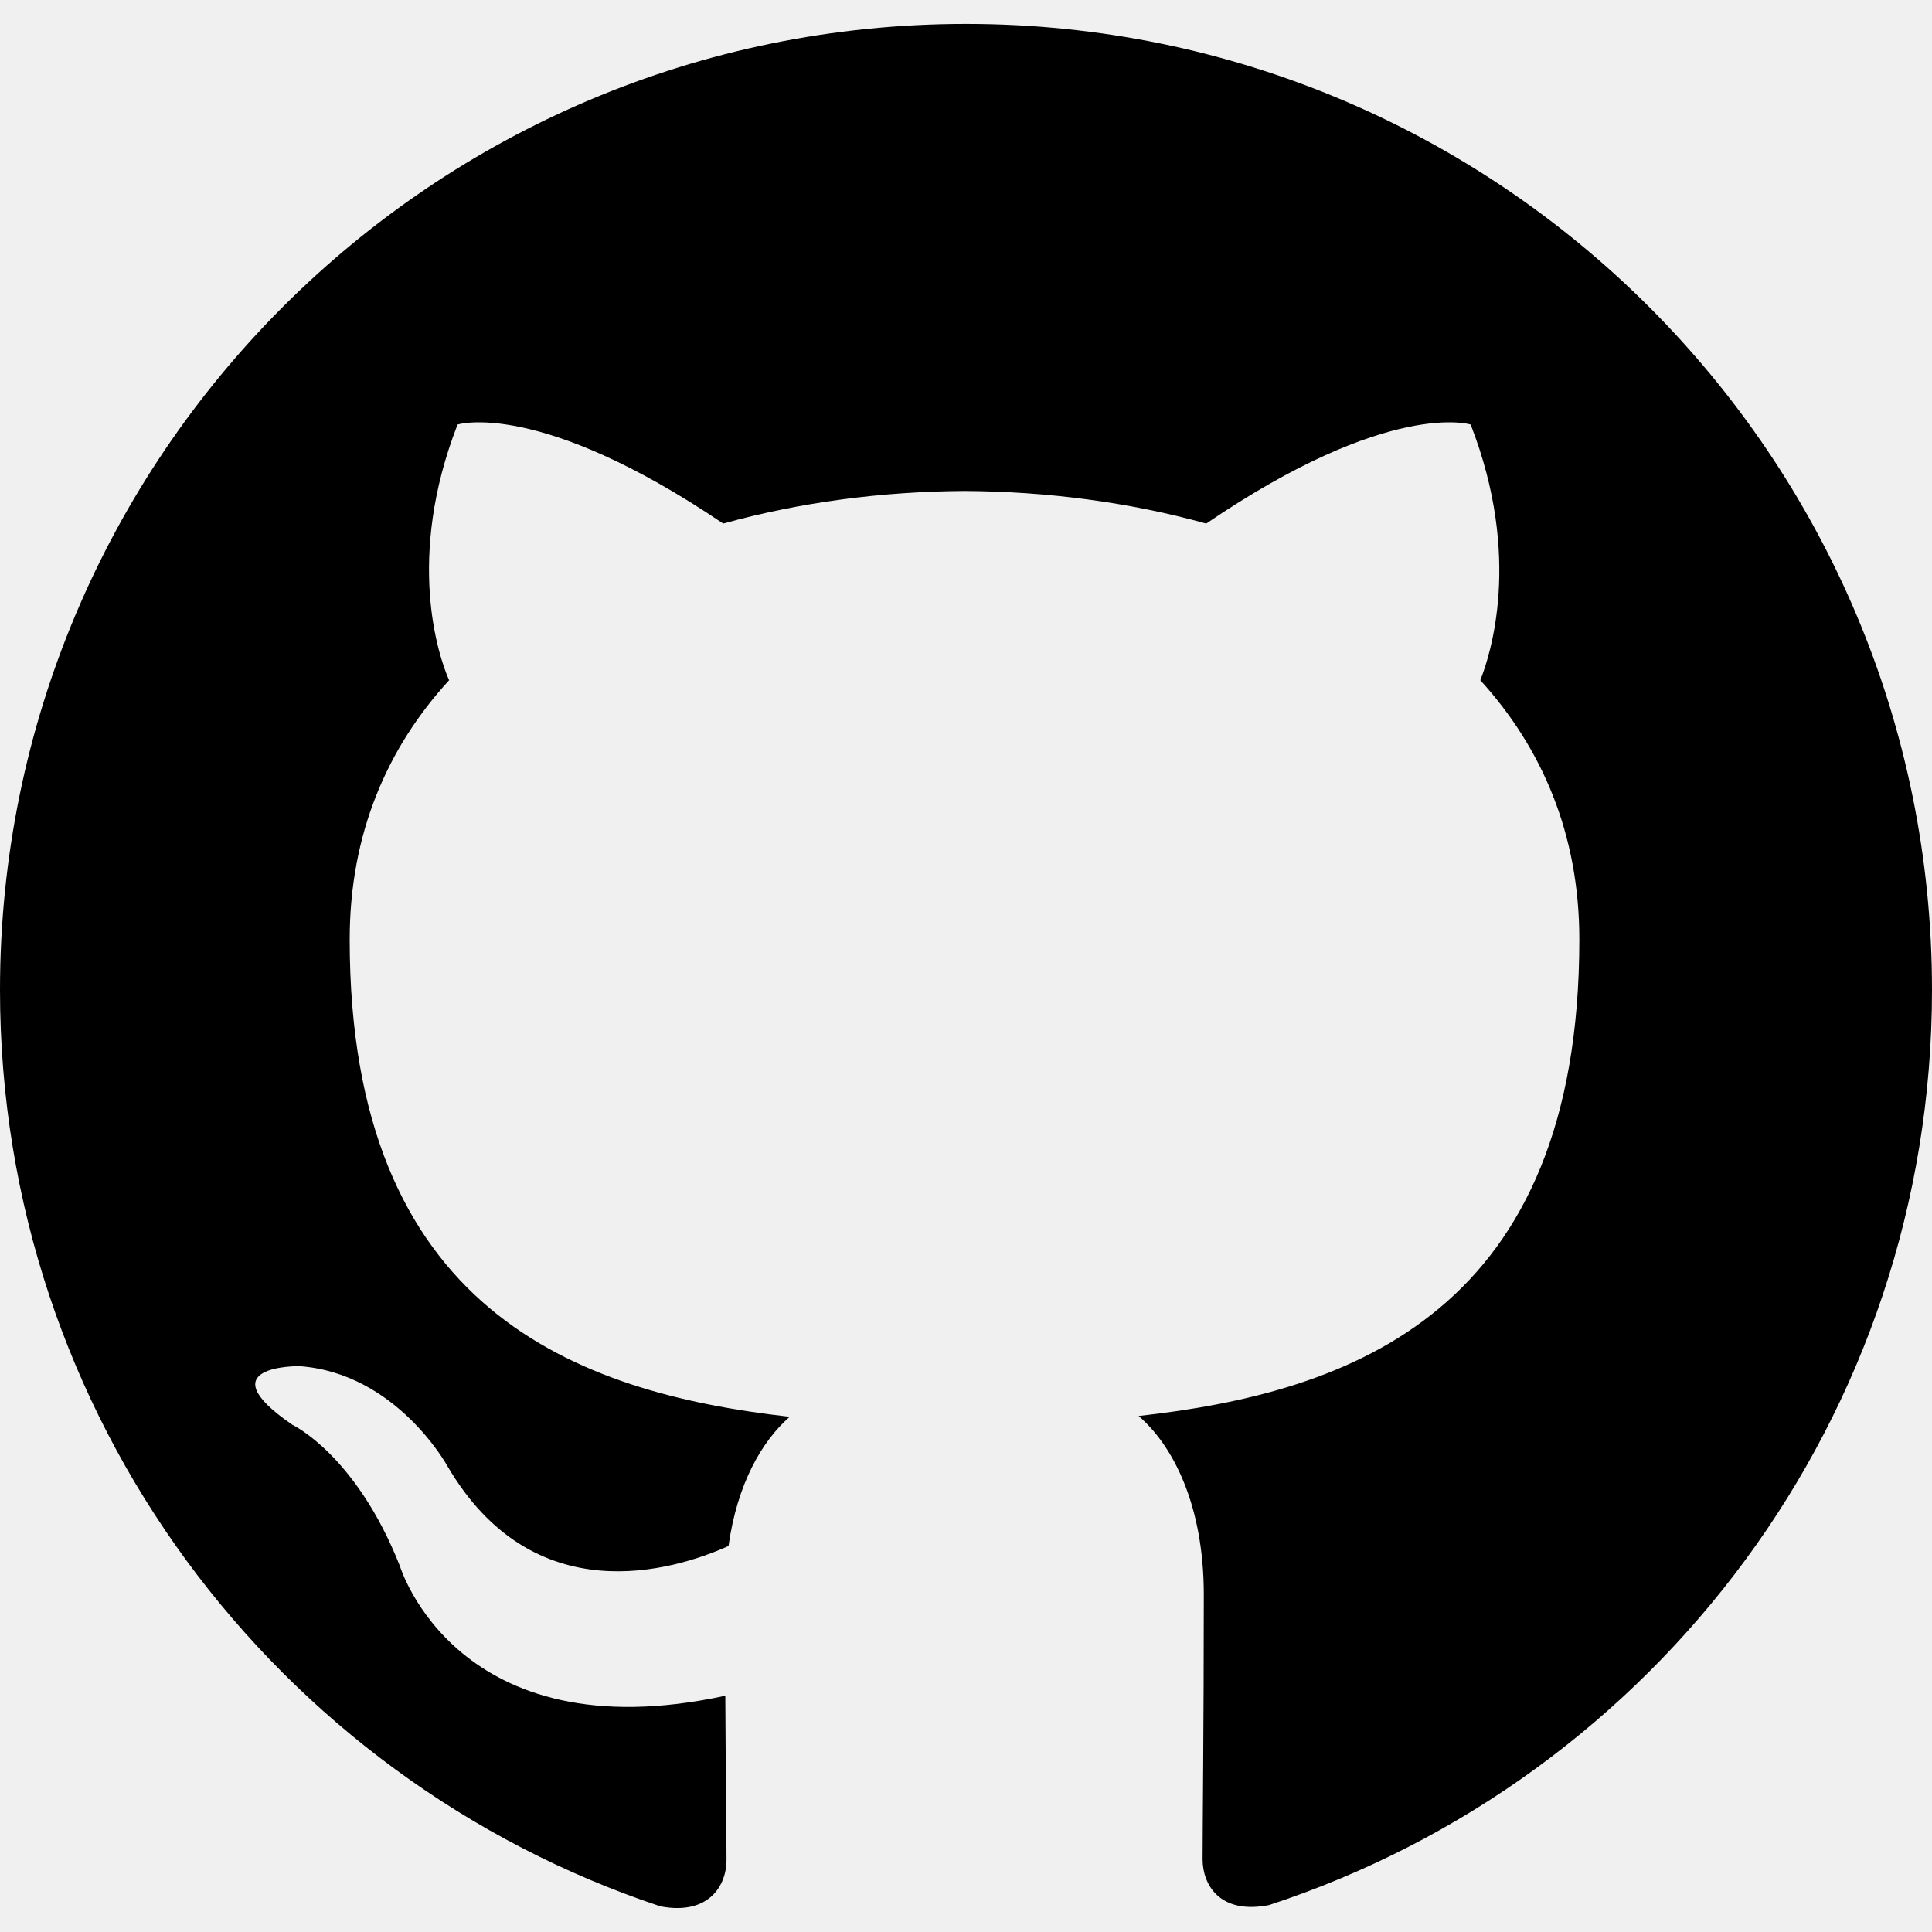
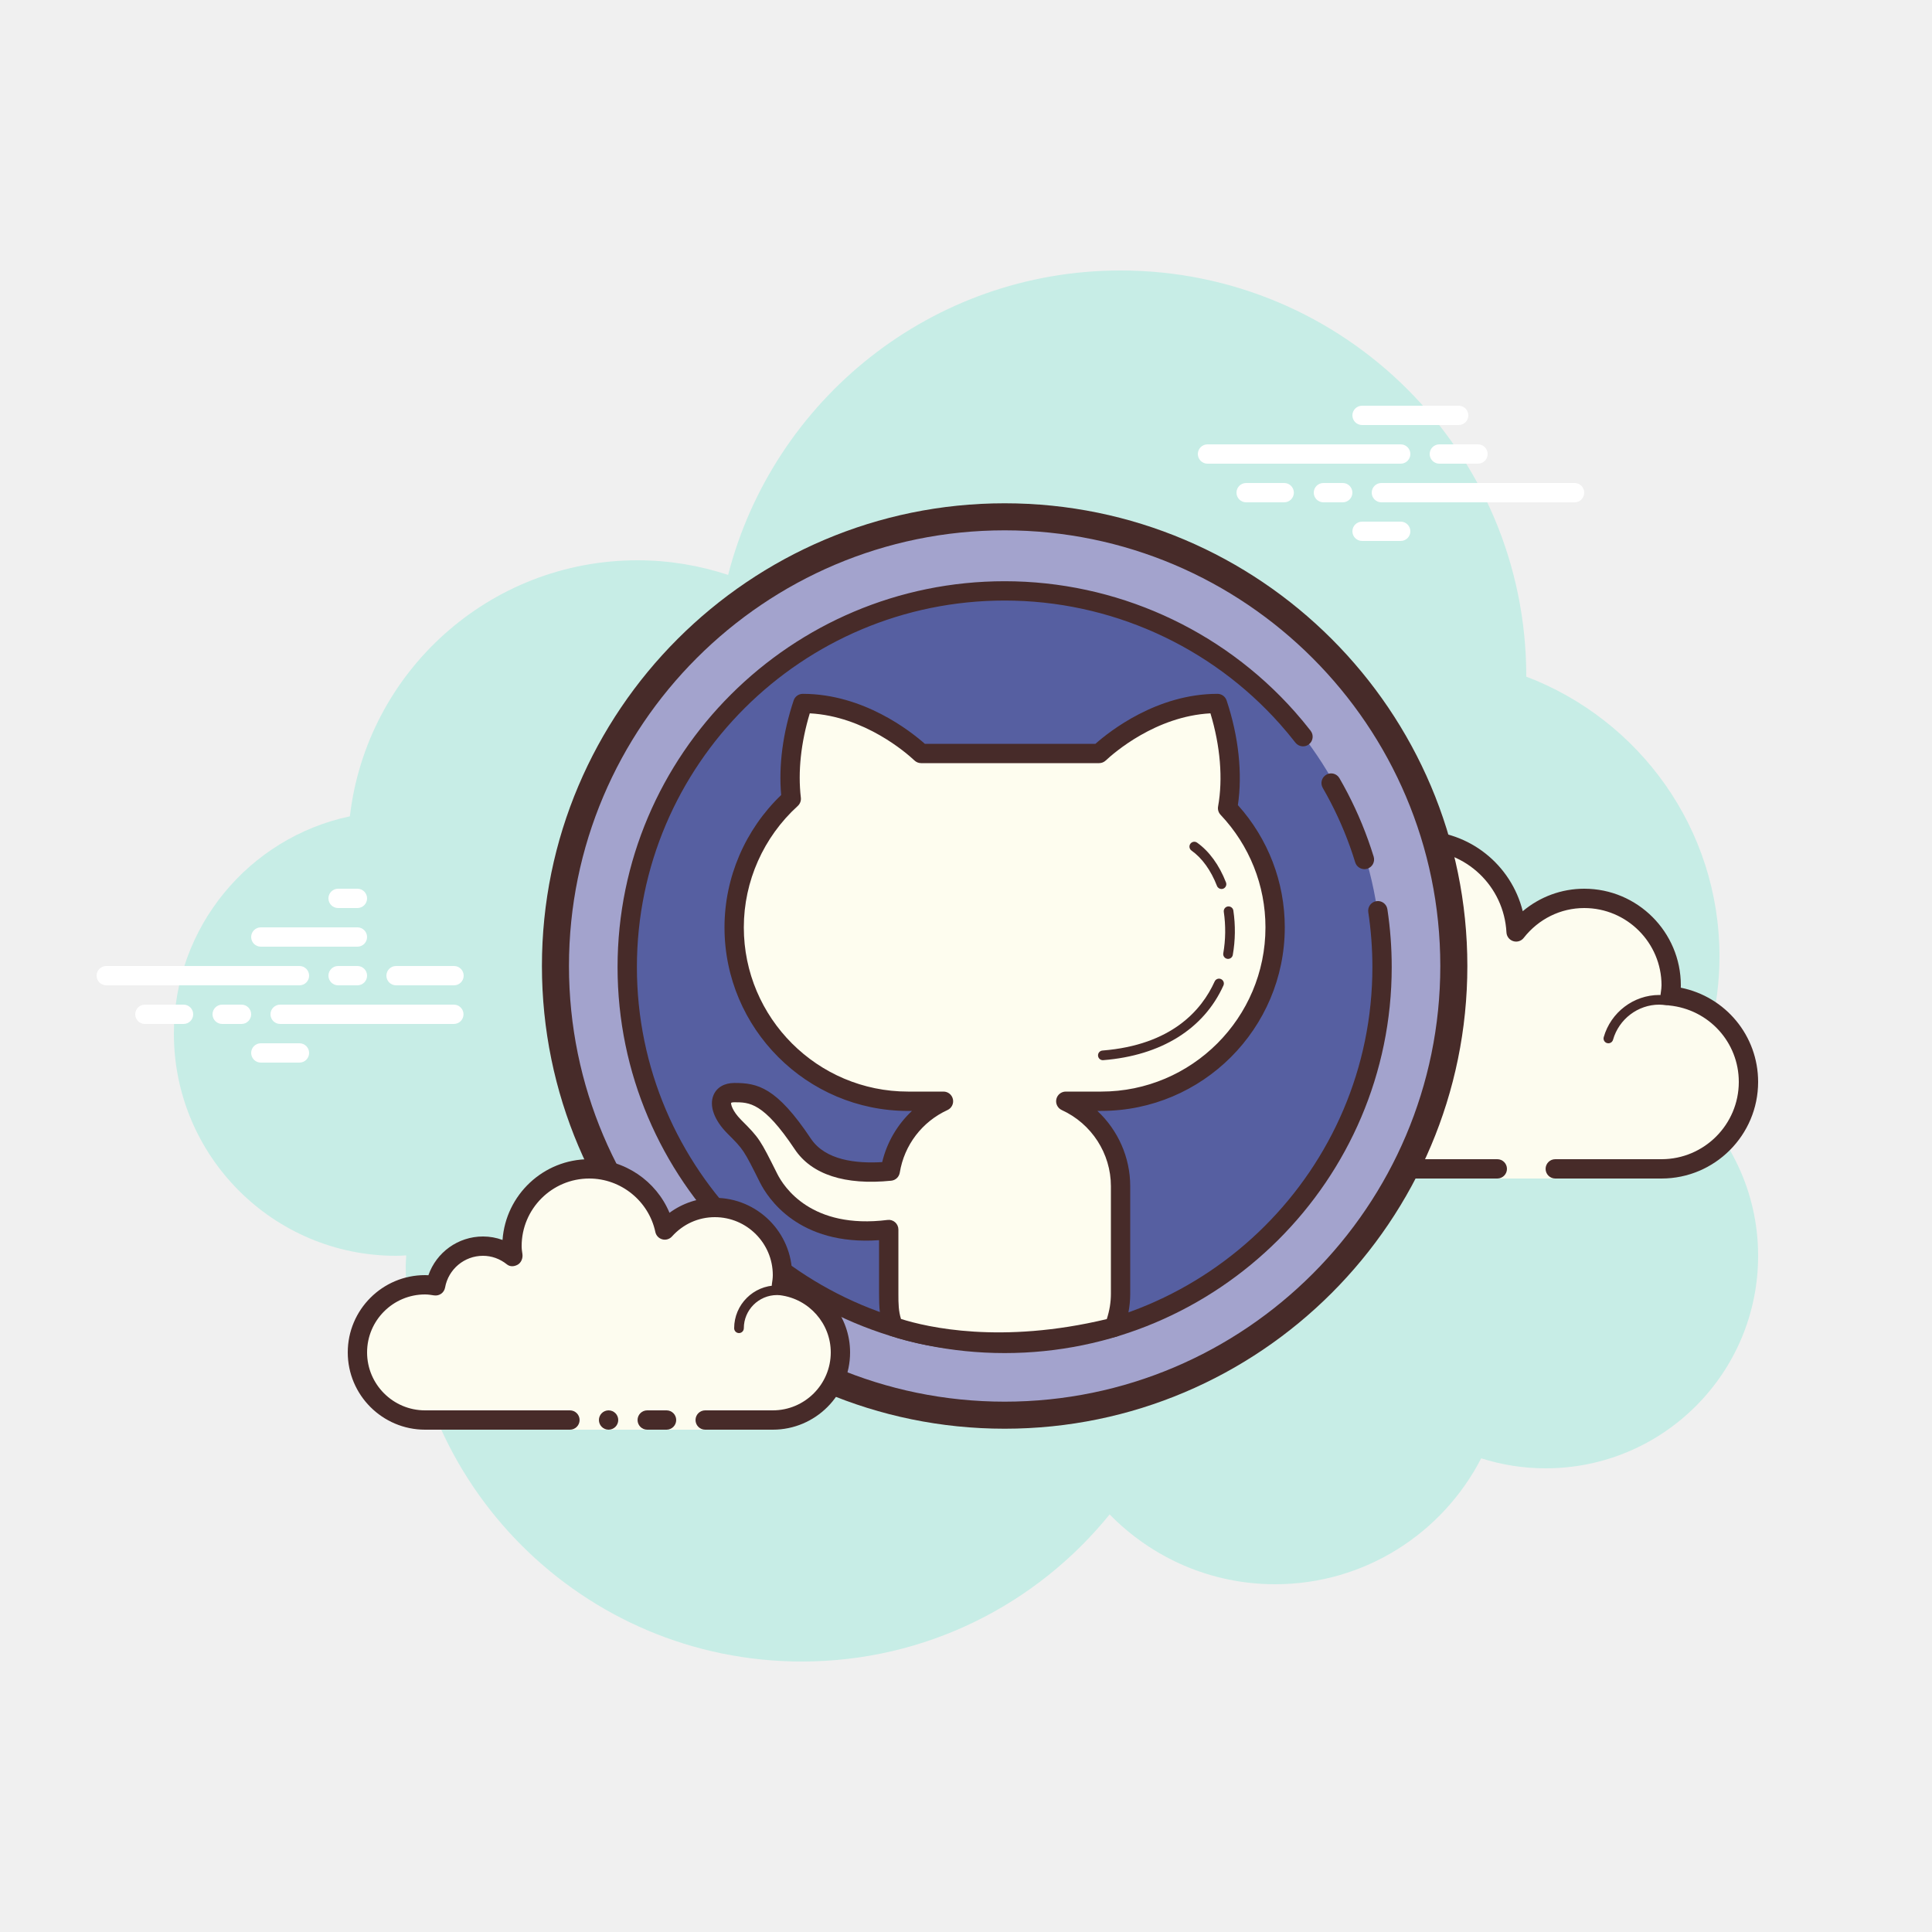
- <svg xmlns="http://www.w3.org/2000/svg" role="img" viewBox="0 0 24 24">
-   <path d="M12 .297c-6.63 0-12 5.373-12 12 0 5.303 3.438 9.8 8.205 11.385.6.113.82-.258.82-.577 0-.285-.01-1.04-.015-2.04-3.338.724-4.042-1.61-4.042-1.61C4.422 18.07 3.633 17.7 3.633 17.7c-1.087-.744.084-.729.084-.729 1.205.084 1.838 1.236 1.838 1.236 1.07 1.835 2.809 1.305 3.495.998.108-.776.417-1.305.76-1.605-2.665-.3-5.466-1.332-5.466-5.93 0-1.31.465-2.38 1.235-3.22-.135-.303-.54-1.523.105-3.176 0 0 1.005-.322 3.3 1.23.96-.267 1.98-.399 3-.405 1.02.006 2.04.138 3 .405 2.28-1.552 3.285-1.23 3.285-1.23.645 1.653.24 2.873.12 3.176.765.84 1.23 1.91 1.23 3.22 0 4.61-2.805 5.625-5.475 5.92.42.36.81 1.096.81 2.22 0 1.606-.015 2.896-.015 3.286 0 .315.21.69.825.57C20.565 22.092 24 17.592 24 12.297c0-6.627-5.373-12-12-12" />
+ <svg xmlns="http://www.w3.org/2000/svg" viewBox="0 0 100 100" width="100px" height="100px">
+   <path fill="#c7ede6" d="M87.215,56.71C88.35,54.555,89,52.105,89,49.5c0-6.621-4.159-12.257-10.001-14.478 C78.999,35.015,79,35.008,79,35c0-11.598-9.402-21-21-21c-9.784,0-17.981,6.701-20.313,15.757C36.211,29.272,34.638,29,33,29 c-7.692,0-14.023,5.793-14.89,13.252C12.906,43.353,9,47.969,9,53.5C9,59.851,14.149,65,20.5,65c0.177,0,0.352-0.012,0.526-0.022 C21.022,65.153,21,65.324,21,65.5C21,76.822,30.178,86,41.5,86c6.437,0,12.175-2.972,15.934-7.614C59.612,80.611,62.64,82,66,82 c4.65,0,8.674-2.65,10.666-6.518C77.718,75.817,78.837,76,80,76c6.075,0,11-4.925,11-11C91,61.689,89.53,58.727,87.215,56.71z" />
+   <path fill="#fdfcef" d="M77.5,60.5V61h3v-0.5c0,0,4.242,0,5.5,0c2.485,0,4.5-2.015,4.5-4.5 c0-2.333-1.782-4.229-4.055-4.455C86.467,51.364,86.5,51.187,86.5,51c0-2.485-2.015-4.5-4.5-4.5c-1.438,0-2.703,0.686-3.527,1.736 C78.333,45.6,76.171,43.5,73.5,43.5c-2.761,0-5,2.239-5,5c0,0.446,0.077,0.87,0.187,1.282C68.045,49.005,67.086,48.5,66,48.5 c-1.781,0-3.234,1.335-3.455,3.055C62.364,51.533,62.187,51.5,62,51.5c-2.485,0-4.5,2.015-4.5,4.5s2.015,4.5,4.5,4.5s9.5,0,9.5,0 H77.5z" />
+   <path fill="#472b29" d="M73.5,43c-3.033,0-5.5,2.467-5.5,5.5c0,0.016,0,0.031,0,0.047C67.398,48.192,66.71,48,66,48 c-1.831,0-3.411,1.261-3.858,3.005C62.095,51.002,62.048,51,62,51c-2.757,0-5,2.243-5,5s2.243,5,5,5h15.5 c0.276,0,0.5-0.224,0.5-0.5S77.776,60,77.5,60H62c-2.206,0-4-1.794-4-4s1.794-4,4-4c0.117,0,0.23,0.017,0.343,0.032l0.141,0.019 c0.021,0.003,0.041,0.004,0.062,0.004c0.246,0,0.462-0.185,0.495-0.437C63.232,50.125,64.504,49,66,49 c0.885,0,1.723,0.401,2.301,1.1c0.098,0.118,0.241,0.182,0.386,0.182c0.078,0,0.156-0.018,0.228-0.056 c0.209-0.107,0.314-0.346,0.254-0.573C69.054,49.218,69,48.852,69,48.5c0-2.481,2.019-4.5,4.5-4.5 c2.381,0,4.347,1.872,4.474,4.263c0.011,0.208,0.15,0.387,0.349,0.45c0.05,0.016,0.101,0.024,0.152,0.024 c0.15,0,0.296-0.069,0.392-0.192C79.638,47.563,80.779,47,82,47c2.206,0,4,1.794,4,4c0,0.117-0.017,0.23-0.032,0.343l-0.019,0.141 c-0.016,0.134,0.022,0.268,0.106,0.373c0.084,0.105,0.207,0.172,0.34,0.185C88.451,52.247,90,53.949,90,56c0,2.206-1.794,4-4,4 h-5.5c-0.276,0-0.5,0.224-0.5,0.5s0.224,0.5,0.5,0.5H86c2.757,0,5-2.243,5-5c0-2.397-1.689-4.413-4.003-4.877 C86.999,51.082,87,51.041,87,51c0-2.757-2.243-5-5-5c-1.176,0-2.293,0.416-3.183,1.164C78.219,44.76,76.055,43,73.5,43L73.5,43z" />
+   <path fill="#472b29" d="M72 50c-1.403 0-2.609.999-2.913 2.341C68.72 52.119 68.301 52 67.875 52c-1.202 0-2.198.897-2.353 2.068C65.319 54.022 65.126 54 64.938 54c-1.529 0-2.811 1.2-2.918 2.732C62.01 56.87 62.114 56.99 62.251 57c.006 0 .012 0 .018 0 .13 0 .24-.101.249-.232.089-1.271 1.151-2.268 2.419-2.268.229 0 .47.042.738.127.022.007.045.01.067.01.055 0 .11-.02.156-.054C65.962 54.537 66 54.455 66 54.375c0-1.034.841-1.875 1.875-1.875.447 0 .885.168 1.231.473.047.041.106.063.165.063.032 0 .063-.006.093-.019.088-.035.148-.117.155-.212C69.623 51.512 70.712 50.5 72 50.5c.208 0 .425.034.682.107.023.007.047.01.07.01.109 0 .207-.073.239-.182.038-.133-.039-.271-.172-.309C72.517 50.04 72.256 50 72 50L72 50zM85.883 51.5c-1.326 0-2.508.897-2.874 2.182-.038.133.039.271.172.309C83.205 53.997 83.228 54 83.25 54c.109 0 .209-.072.24-.182C83.795 52.748 84.779 52 85.883 52c.117 0 .23.014.342.029.012.002.023.003.035.003.121 0 .229-.092.246-.217.019-.137-.077-.263-.214-.281C86.158 51.516 86.022 51.5 85.883 51.5L85.883 51.5z" />
+   <path fill="#fff" d="M15.5 51h-10C5.224 51 5 50.776 5 50.5S5.224 50 5.5 50h10c.276 0 .5.224.5.5S15.777 51 15.5 51zM18.5 51h-1c-.276 0-.5-.224-.5-.5s.224-.5.5-.5h1c.276 0 .5.224.5.5S18.777 51 18.5 51zM23.491 53H14.5c-.276 0-.5-.224-.5-.5s.224-.5.5-.5h8.991c.276 0 .5.224.5.5S23.767 53 23.491 53zM12.5 53h-1c-.276 0-.5-.224-.5-.5s.224-.5.5-.5h1c.276 0 .5.224.5.5S12.777 53 12.5 53zM9.5 53h-2C7.224 53 7 52.776 7 52.5S7.224 52 7.5 52h2c.276 0 .5.224.5.5S9.777 53 9.5 53zM15.5 55h-2c-.276 0-.5-.224-.5-.5s.224-.5.5-.5h2c.276 0 .5.224.5.5S15.776 55 15.5 55zM18.5 46c-.177 0-.823 0-1 0-.276 0-.5.224-.5.5 0 .276.224.5.5.5.177 0 .823 0 1 0 .276 0 .5-.224.5-.5C19 46.224 18.776 46 18.5 46zM18.5 48c-.177 0-4.823 0-5 0-.276 0-.5.224-.5.5 0 .276.224.5.5.5.177 0 4.823 0 5 0 .276 0 .5-.224.5-.5C19 48.224 18.776 48 18.5 48zM23.5 50c-.177 0-2.823 0-3 0-.276 0-.5.224-.5.5 0 .276.224.5.5.5.177 0 2.823 0 3 0 .276 0 .5-.224.5-.5C24 50.224 23.776 50 23.5 50z" />
+   <g>
+     <path fill="#fff" d="M72.5 24h-10c-.276 0-.5-.224-.5-.5s.224-.5.5-.5h10c.276 0 .5.224.5.5S72.776 24 72.5 24zM76.5 24h-2c-.276 0-.5-.224-.5-.5s.224-.5.5-.5h2c.276 0 .5.224.5.5S76.776 24 76.5 24zM81.5 26h-10c-.276 0-.5-.224-.5-.5s.224-.5.5-.5h10c.276 0 .5.224.5.5S81.777 26 81.5 26zM69.5 26h-1c-.276 0-.5-.224-.5-.5s.224-.5.5-.5h1c.276 0 .5.224.5.5S69.776 26 69.5 26zM66.47 26H64.5c-.276 0-.5-.224-.5-.5s.224-.5.5-.5h1.97c.276 0 .5.224.5.5S66.746 26 66.47 26zM75.5 22h-5c-.276 0-.5-.224-.5-.5s.224-.5.5-.5h5c.276 0 .5.224.5.5S75.777 22 75.5 22zM72.5 28h-2c-.276 0-.5-.224-.5-.5s.224-.5.5-.5h2c.276 0 .5.224.5.5S72.776 28 72.5 28z" />
+   </g>
+   <g>
+     <path fill="#a3a3cd" d="M52 26.75A23.25 23.25 0 1 0 52 73.25A23.25 23.25 0 1 0 52 26.75Z" />
+     <path fill="#472b29" d="M52,73.95c-13.206,0-23.95-10.744-23.95-23.95S38.794,26.05,52,26.05S75.95,36.794,75.95,50 S65.206,73.95,52,73.95z M52,27.45c-12.434,0-22.55,10.115-22.55,22.55S39.566,72.55,52,72.55S74.55,62.435,74.55,50 S64.434,27.45,52,27.45z" />
+   </g>
+   <g>
+     <path fill="#565fa1" d="M52 30.5A19.5 19.5 0 1 0 52 69.5A19.5 19.5 0 1 0 52 30.5Z" />
+   </g>
+   <g>
+     <path fill="#472b29" d="M70.623,44.987c-0.214,0-0.412-0.138-0.478-0.353c-0.084-0.275-0.175-0.548-0.271-0.816 c-0.375-1.048-0.849-2.069-1.408-3.036c-0.139-0.239-0.057-0.545,0.182-0.683c0.24-0.142,0.545-0.058,0.683,0.183 c0.589,1.019,1.088,2.095,1.483,3.197c0.102,0.283,0.197,0.571,0.287,0.86c0.081,0.265-0.067,0.544-0.331,0.625 C70.721,44.98,70.671,44.987,70.623,44.987z" />
+   </g>
+   <g>
+     <path fill="#472b29" d="M52,70.035c-11.047,0-20.035-8.961-20.035-19.976c0-11.014,8.987-19.975,20.035-19.975 c5.734,0,11.204,2.457,15.007,6.74c0.287,0.323,0.564,0.657,0.831,1c0.169,0.218,0.13,0.532-0.087,0.701 c-0.217,0.173-0.532,0.13-0.702-0.088c-0.253-0.325-0.516-0.642-0.789-0.949c-3.614-4.07-8.811-6.404-14.259-6.404 c-10.496,0-19.035,8.512-19.035,18.975S41.504,69.035,52,69.035s19.035-8.513,19.035-18.976c0-0.955-0.072-1.912-0.213-2.846 c-0.041-0.273,0.147-0.528,0.42-0.569c0.274-0.043,0.528,0.146,0.569,0.419c0.149,0.983,0.224,1.991,0.224,2.996 C72.035,61.074,63.047,70.035,52,70.035z" />
+   </g>
+   <g>
+     <path fill="#fdfcef" d="M36.5,73.5c0,0,1.567,0,3.5,0s3.5-1.567,3.5-3.5c0-1.781-1.335-3.234-3.055-3.455 C40.473,66.366,40.5,66.187,40.5,66c0-1.933-1.567-3.5-3.5-3.5c-1.032,0-1.95,0.455-2.59,1.165 c-0.384-1.808-1.987-3.165-3.91-3.165c-2.209,0-4,1.791-4,4c0,0.191,0.03,0.374,0.056,0.558C26.128,64.714,25.592,64.5,25,64.5 c-1.228,0-2.245,0.887-2.455,2.055C22.366,66.527,22.187,66.5,22,66.5c-1.933,0-3.5,1.567-3.5,3.5s1.567,3.5,3.5,3.5s7.5,0,7.5,0 V74h7V73.5z" />
+     <path fill="#472b29" d="M38.25 69C38.112 69 38 68.888 38 68.75c0-1.223.995-2.218 2.218-2.218.034.009.737-.001 1.244.136.133.036.212.173.176.306-.036.134-.173.213-.306.176-.444-.12-1.1-.12-1.113-.118-.948 0-1.719.771-1.719 1.718C38.5 68.888 38.388 69 38.25 69zM31.5 73A.5.5 0 1 0 31.5 74 .5.5 0 1 0 31.5 73z" />
+     <path fill="#472b29" d="M40,74h-3.5c-0.276,0-0.5-0.224-0.5-0.5s0.224-0.5,0.5-0.5H40c1.654,0,3-1.346,3-3 c0-1.496-1.125-2.768-2.618-2.959c-0.134-0.018-0.255-0.088-0.336-0.196s-0.115-0.244-0.094-0.377C39.975,66.314,40,66.16,40,66 c0-1.654-1.346-3-3-3c-0.85,0-1.638,0.355-2.219,1c-0.125,0.139-0.321,0.198-0.5,0.148c-0.182-0.049-0.321-0.195-0.36-0.379 C33.58,62.165,32.141,61,30.5,61c-1.93,0-3.5,1.57-3.5,3.5c0,0.143,0.021,0.28,0.041,0.418c0.029,0.203-0.063,0.438-0.242,0.54 c-0.179,0.102-0.396,0.118-0.556-0.01C25.878,65.155,25.449,65,25,65c-0.966,0-1.792,0.691-1.963,1.644 c-0.048,0.267-0.296,0.446-0.569,0.405C22.314,67.025,22.16,67,22,67c-1.654,0-3,1.346-3,3s1.346,3,3,3h7.5 c0.276,0,0.5,0.224,0.5,0.5S29.776,74,29.5,74H22c-2.206,0-4-1.794-4-4s1.794-4,4-4c0.059,0,0.116,0.002,0.174,0.006 C22.588,64.82,23.711,64,25,64c0.349,0,0.689,0.061,1.011,0.18C26.176,61.847,28.126,60,30.5,60c1.831,0,3.466,1.127,4.153,2.774 C35.333,62.276,36.155,62,37,62c2.206,0,4,1.794,4,4c0,0.048-0.001,0.095-0.004,0.142C42.739,66.59,44,68.169,44,70 C44,72.206,42.206,74,40,74z" />
+     <path fill="#472b29" d="M34.5,73c-0.159,0-0.841,0-1,0c-0.276,0-0.5,0.224-0.5,0.5c0,0.276,0.224,0.5,0.5,0.5 c0.159,0,0.841,0,1,0c0.276,0,0.5-0.224,0.5-0.5C35,73.224,34.776,73,34.5,73z" />
+   </g>
+   <g>
+     <path fill="#fefdef" d="M63.54,41.83c0.285-1.585,0.115-3.499-0.525-5.417c-3.22,0-5.701,2.19-6.124,2.588h-9.214 c-0.424-0.397-2.904-2.588-6.124-2.588c-0.576,1.728-0.77,3.45-0.597,4.934C39.144,42.992,38,45.359,38,48c0,4.971,4.029,9,9,9 h1.835c-1.441,0.66-2.493,2-2.756,3.615c-1.619,0.165-3.578,0.015-4.526-1.407c-1.77-2.655-2.655-2.655-3.54-2.655 c-0.885,0-0.885,0.885,0,1.77c0.885,0.885,0.885,0.885,1.77,2.655c0.729,1.458,2.612,3.109,6.218,2.661v3.331 c0,0.652,0.017,1.129,0.25,1.696c2.167,0.75,6.296,1.312,11.418,0.031C57.875,68.159,58,67.581,58,66.97v-5.575 c0-1.956-1.166-3.631-2.835-4.396H57c4.971,0,9-4.029,9-9C66,45.609,65.061,43.441,63.54,41.83z" />
+     <path fill="#472b29" d="M51.699,69.961c-2.909,0-4.878-0.567-5.612-0.821c-0.135-0.047-0.244-0.149-0.299-0.282 c-0.267-0.649-0.288-1.191-0.288-1.887v-2.78c-4.171,0.297-5.766-2.19-6.165-2.988c-0.849-1.698-0.849-1.698-1.676-2.525 c-0.688-0.688-0.961-1.433-0.73-1.99c0.167-0.402,0.562-0.634,1.083-0.634c1.193,0,2.175,0.206,3.956,2.878 c0.755,1.132,2.356,1.297,3.694,1.218c0.246-1.025,0.785-1.942,1.54-2.648H47c-5.238,0-9.5-4.262-9.5-9.5 c0-2.578,1.066-5.06,2.933-6.851c-0.136-1.528,0.085-3.215,0.646-4.896c0.068-0.204,0.259-0.342,0.474-0.342 c3.13,0,5.579,1.933,6.318,2.588h8.827c0.739-0.655,3.188-2.588,6.317-2.588c0.215,0,0.406,0.138,0.474,0.342 c0.623,1.866,0.827,3.778,0.584,5.417C65.64,43.419,66.5,45.656,66.5,48c0,5.238-4.262,9.5-9.5,9.5h-0.201 c1.065,0.994,1.701,2.4,1.701,3.896v5.575c0,0.633-0.123,1.273-0.365,1.905c-0.058,0.152-0.187,0.267-0.346,0.307 C55.471,69.763,53.42,69.961,51.699,69.961z M46.636,68.269c1.339,0.423,5.168,1.322,10.651,0.007 c0.142-0.437,0.213-0.874,0.213-1.305v-5.575c0-1.688-0.998-3.234-2.543-3.94c-0.214-0.099-0.331-0.332-0.281-0.562 c0.05-0.229,0.253-0.394,0.489-0.394H57c4.687,0,8.5-3.813,8.5-8.5c0-2.17-0.825-4.239-2.324-5.827 c-0.109-0.115-0.156-0.275-0.128-0.431c0.257-1.431,0.116-3.13-0.396-4.82c-2.837,0.153-5,2.05-5.42,2.442 c-0.092,0.087-0.215,0.136-0.342,0.136h-9.214c-0.127,0-0.25-0.049-0.342-0.136c-0.419-0.393-2.583-2.289-5.42-2.442 c-0.459,1.518-0.62,3.02-0.462,4.366c0.019,0.16-0.041,0.319-0.16,0.428C39.518,43.328,38.5,45.619,38.5,48 c0,4.687,3.813,8.5,8.5,8.5h1.835c0.235,0,0.438,0.164,0.488,0.394c0.05,0.229-0.066,0.463-0.28,0.561 c-1.315,0.603-2.239,1.814-2.471,3.241c-0.037,0.224-0.218,0.395-0.443,0.417c-2.395,0.243-4.122-0.32-4.993-1.627 c-1.622-2.433-2.352-2.433-3.124-2.433c-0.127,0-0.169,0.028-0.169,0.029c-0.019,0.059,0.054,0.418,0.523,0.888 c0.943,0.942,0.977,1.012,1.864,2.785c0.343,0.685,1.769,2.884,5.709,2.389c0.142-0.019,0.286,0.026,0.393,0.121 c0.107,0.095,0.169,0.231,0.169,0.375v3.331C46.5,67.496,46.51,67.87,46.636,68.269z" />
+   </g>
+   <g>
+     <path fill="#fefdef" d="M63.098,50.905c-0.852,1.888-2.722,3.456-6.014,3.72" />
+     <path fill="#472b29" d="M57.083,54.875c-0.129,0-0.238-0.1-0.249-0.23c-0.011-0.137,0.091-0.258,0.229-0.269 c3.596-0.288,5.142-2.103,5.806-3.573c0.057-0.127,0.204-0.183,0.331-0.125c0.125,0.057,0.182,0.204,0.125,0.33 c-1.017,2.254-3.227,3.627-6.222,3.866C57.097,54.875,57.09,54.875,57.083,54.875z" />
+   </g>
+   <g>
+     <path fill="#fefdef" d="M63.592,47.165c0.105,0.713,0.103,1.469-0.028,2.217" />
+     <path fill="#472b29" d="M63.564,49.632c-0.015,0-0.029-0.001-0.044-0.004c-0.136-0.023-0.227-0.153-0.203-0.289 c0.122-0.693,0.131-1.432,0.027-2.138c-0.021-0.136,0.074-0.264,0.21-0.283c0.133-0.018,0.264,0.074,0.284,0.211 c0.114,0.768,0.104,1.541-0.029,2.296C63.789,49.547,63.683,49.632,63.564,49.632z" />
+   </g>
+   <g>
+     <path fill="#fefdef" d="M61.816,43.819c0.599,0.426,1.085,1.116,1.408,1.946" />
+     <path fill="#472b29" d="M63.224,46.015c-0.1,0-0.194-0.061-0.233-0.159c-0.315-0.809-0.771-1.442-1.32-1.832 c-0.112-0.08-0.139-0.236-0.059-0.349c0.081-0.113,0.237-0.14,0.349-0.06c0.628,0.447,1.146,1.159,1.496,2.059 c0.05,0.129-0.014,0.273-0.142,0.324C63.285,46.009,63.254,46.015,63.224,46.015z" />
+   </g>
</svg>
